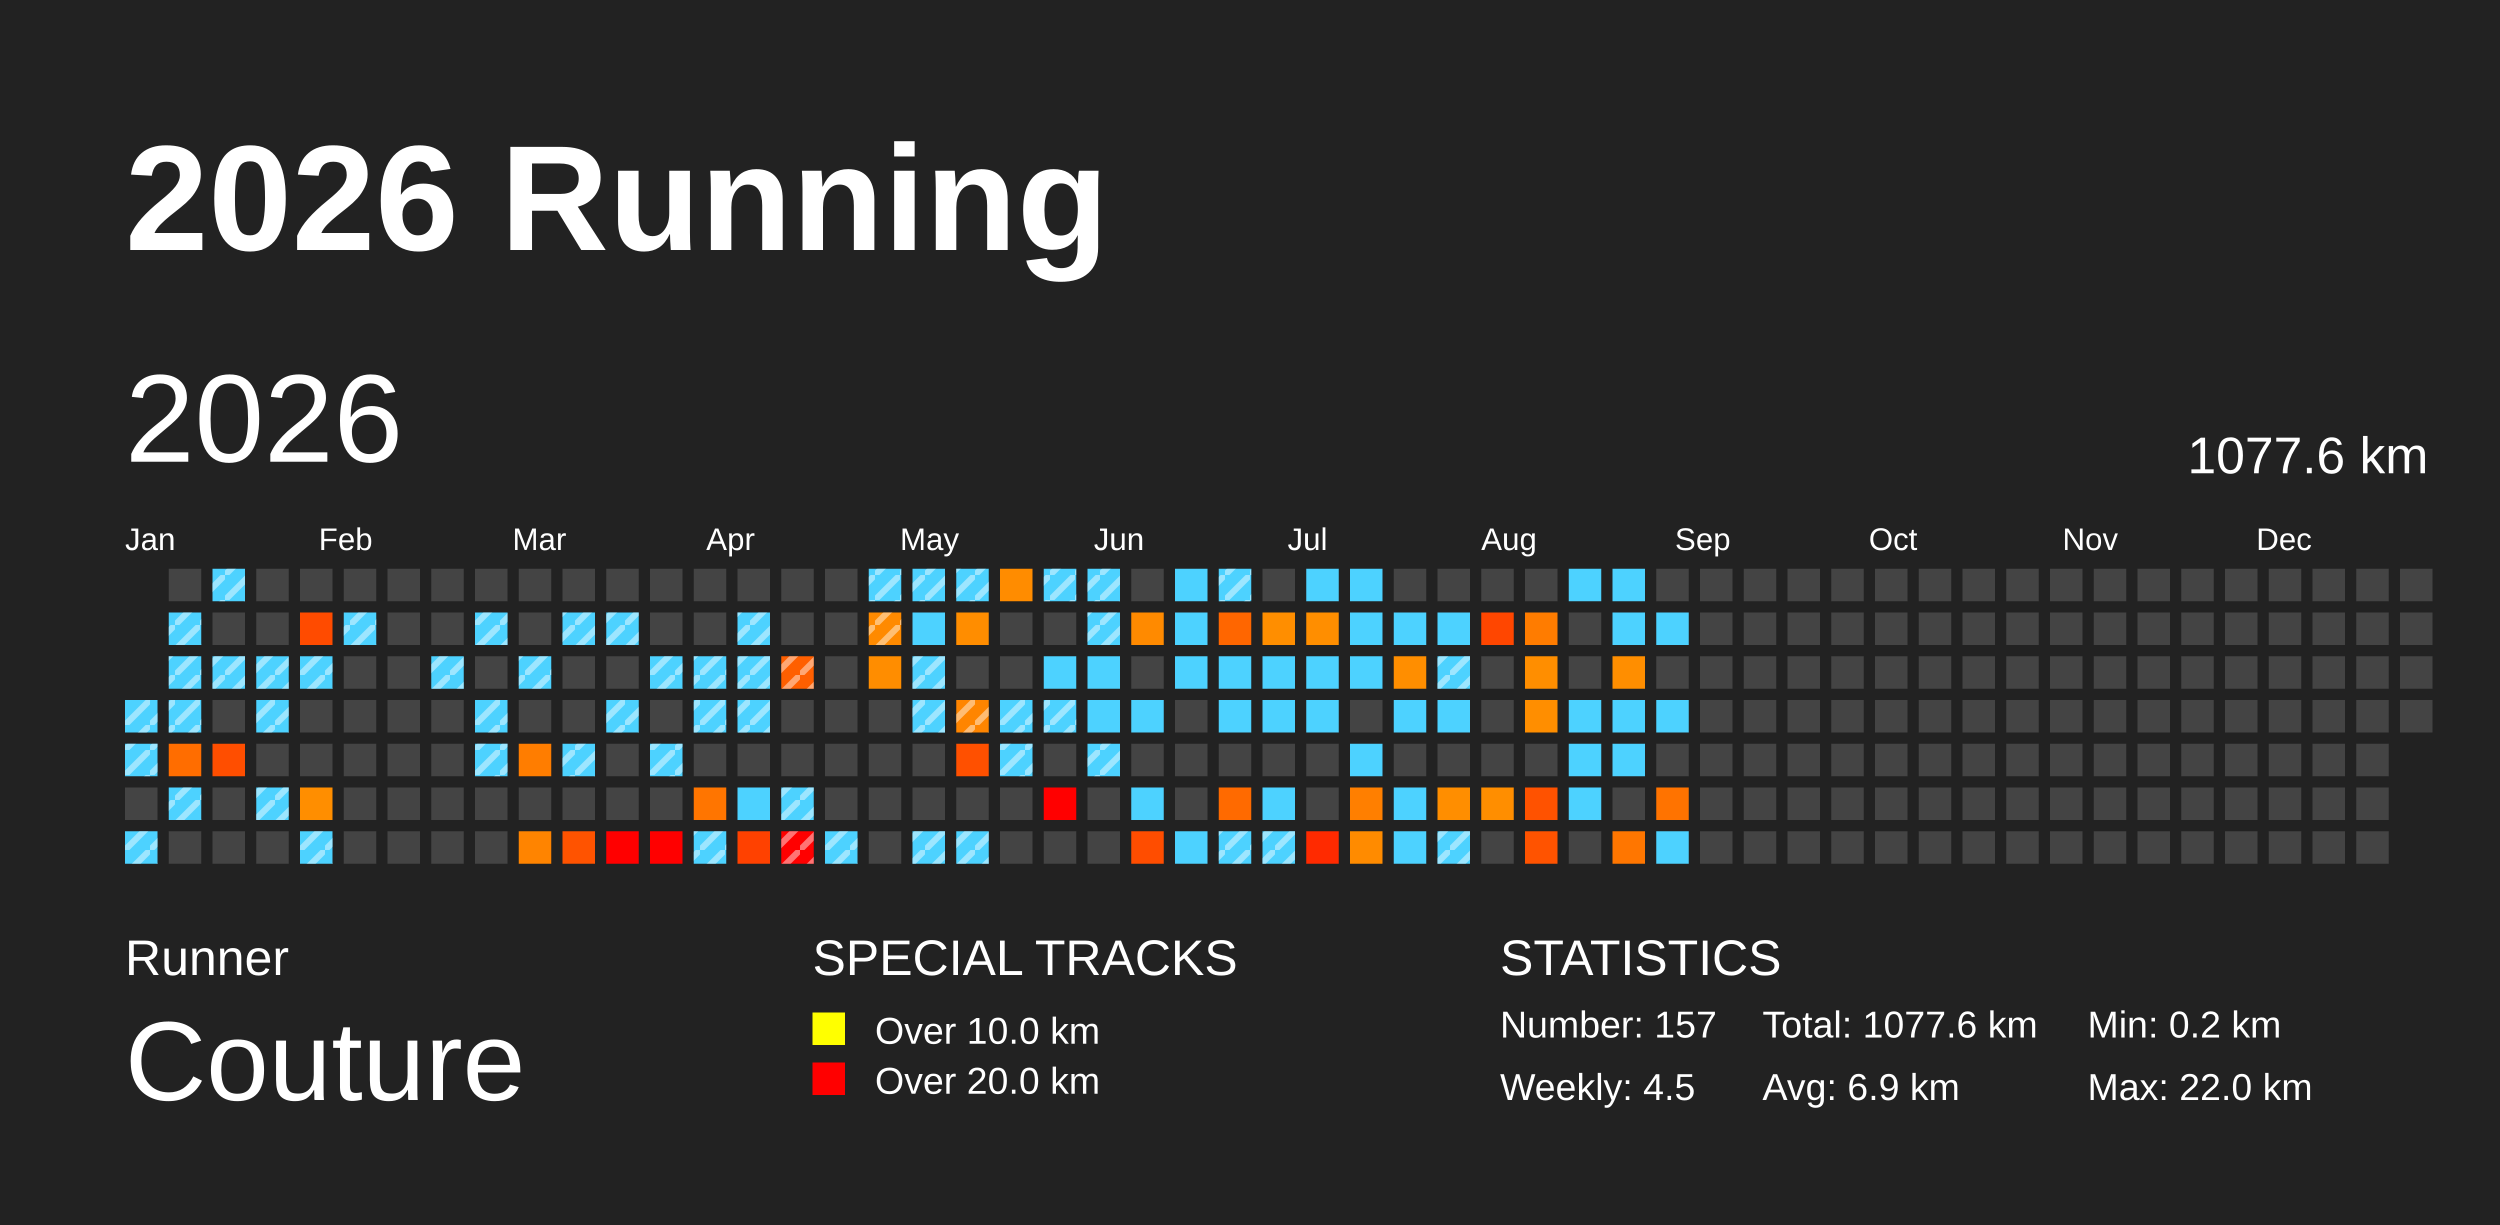
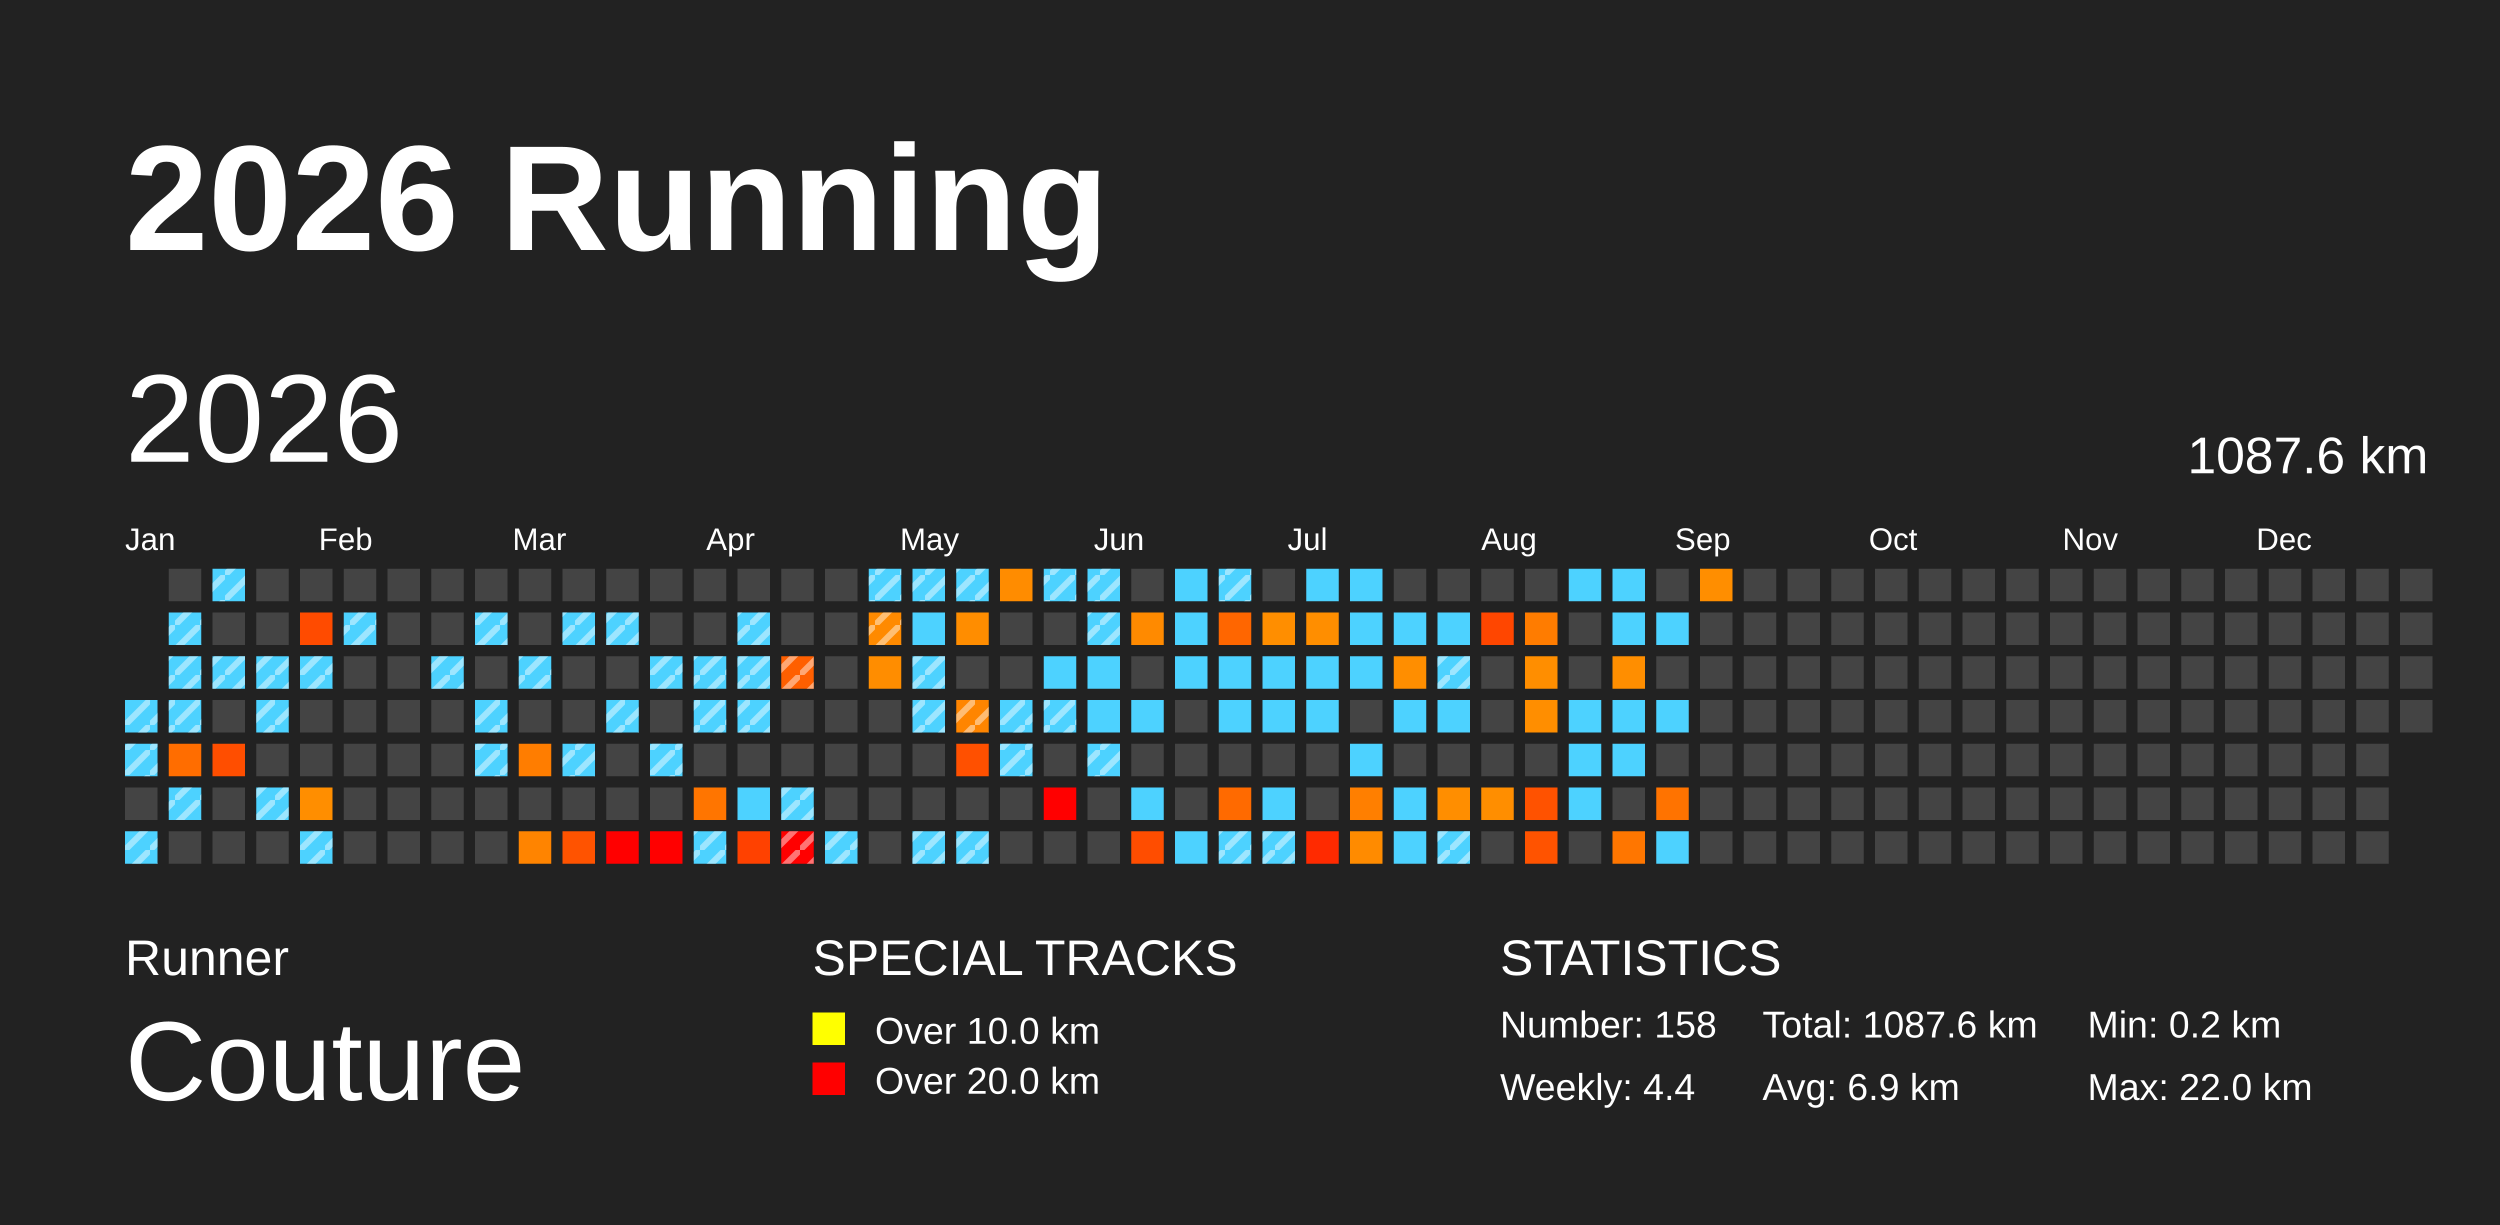
<svg xmlns="http://www.w3.org/2000/svg" baseProfile="full" height="98mm" version="1.1" viewBox="0,0,200,98" width="200mm">
  <defs>
    <pattern height="2" id="indoor-stripe" patternUnits="userSpaceOnUse" width="2">
      <line stroke="white" stroke-opacity="0.45" stroke-width="0.5" x1="0" x2="2" y1="2" y2="0" />
    </pattern>
  </defs>
  <rect fill="#222222" height="98" width="200" x="0" y="0" />
  <text fill="#FFFFFF" style="font-size:12px; font-family:Arial; font-weight:bold;" x="10" y="20">2026 Running</text>
  <text fill="#FFFFFF" style="font-size:4px; font-family:Arial" x="10" y="78">Runner</text>
  <text fill="#FFFFFF" style="font-size:9px; font-family:Arial" x="10" y="88">Couture</text>
  <text fill="#FFFFFF" style="font-size:4px; font-family:Arial" x="65" y="78">SPECIAL TRACKS</text>
  <rect fill="yellow" height="2.6" width="2.6" x="65" y="81" />
  <text fill="#FFFFFF" style="font-size:3px; font-family:Arial" x="70" y="83.5">Over 10.0 km</text>
  <rect fill="red" height="2.6" width="2.6" x="65" y="85" />
  <text fill="#FFFFFF" style="font-size:3px; font-family:Arial" x="70" y="87.5">Over 20.0 km</text>
  <text fill="#FFFFFF" style="font-size:4px; font-family:Arial" x="120" y="78">STATISTICS</text>
-   <text fill="#FFFFFF" style="font-size:3px; font-family:Arial" x="120" y="83">Number: 157</text>
-   <text fill="#FFFFFF" style="font-size:3px; font-family:Arial" x="120" y="88">Weekly: 4.5</text>
-   <text fill="#FFFFFF" style="font-size:3px; font-family:Arial" x="141" y="83">Total: 1077.6 km</text>
+   <text fill="#FFFFFF" style="font-size:3px; font-family:Arial" x="120" y="83">Number: 158</text>
+   <text fill="#FFFFFF" style="font-size:3px; font-family:Arial" x="120" y="88">Weekly: 4.4</text>
+   <text fill="#FFFFFF" style="font-size:3px; font-family:Arial" x="141" y="83">Total: 1087.6 km</text>
  <text fill="#FFFFFF" style="font-size:3px; font-family:Arial" x="141" y="88">Avg: 6.9 km</text>
  <text fill="#FFFFFF" style="font-size:3px; font-family:Arial" x="167" y="83">Min: 0.2 km</text>
  <text fill="#FFFFFF" style="font-size:3px; font-family:Arial" x="167" y="88">Max: 22.0 km</text>
  <text dominant-baseline="hanging" fill="#FFFFFF" style="font-size:10.0px; font-family:Arial;" x="10" y="30">2026</text>
-   <text dominant-baseline="hanging" fill="#FFFFFF" style="font-size:4.125px; font-family:Arial;" x="175" y="35">1077.6 km</text>
+   <text dominant-baseline="hanging" fill="#FFFFFF" style="font-size:4.125px; font-family:Arial;" x="175" y="35">1087.6 km</text>
  <text fill="#FFFFFF" style="font-size:2.5px; font-family:Arial" x="10.0" y="44">Jan</text>
  <text fill="#FFFFFF" style="font-size:2.5px; font-family:Arial" x="25.5" y="44">Feb</text>
  <text fill="#FFFFFF" style="font-size:2.5px; font-family:Arial" x="41.0" y="44">Mar</text>
  <text fill="#FFFFFF" style="font-size:2.5px; font-family:Arial" x="56.5" y="44">Apr</text>
  <text fill="#FFFFFF" style="font-size:2.5px; font-family:Arial" x="72.0" y="44">May</text>
  <text fill="#FFFFFF" style="font-size:2.5px; font-family:Arial" x="87.5" y="44">Jun</text>
  <text fill="#FFFFFF" style="font-size:2.5px; font-family:Arial" x="103.0" y="44">Jul</text>
  <text fill="#FFFFFF" style="font-size:2.5px; font-family:Arial" x="118.5" y="44">Aug</text>
  <text fill="#FFFFFF" style="font-size:2.5px; font-family:Arial" x="134.0" y="44">Sep</text>
  <text fill="#FFFFFF" style="font-size:2.5px; font-family:Arial" x="149.5" y="44">Oct</text>
  <text fill="#FFFFFF" style="font-size:2.5px; font-family:Arial" x="165.0" y="44">Nov</text>
  <text fill="#FFFFFF" style="font-size:2.5px; font-family:Arial" x="180.5" y="44">Dec</text>
  <rect fill="#4dd2ff" height="2.6" width="2.6" x="10.0" y="56.0" />
  <rect fill="url(#indoor-stripe)" height="2.6" style="pointer-events: none;" width="2.6" x="10.0" y="56.0" />
  <rect fill="#4dd2ff" height="2.6" width="2.6" x="10.0" y="59.5" />
  <rect fill="url(#indoor-stripe)" height="2.6" style="pointer-events: none;" width="2.6" x="10.0" y="59.5" />
  <rect fill="#444444" height="2.6" width="2.6" x="10.0" y="63.0" />
  <rect fill="#4dd2ff" height="2.6" width="2.6" x="10.0" y="66.5" />
  <rect fill="url(#indoor-stripe)" height="2.6" style="pointer-events: none;" width="2.6" x="10.0" y="66.5" />
  <rect fill="#444444" height="2.6" width="2.6" x="13.5" y="45.5" />
  <rect fill="#4dd2ff" height="2.6" width="2.6" x="13.5" y="49.0" />
  <rect fill="url(#indoor-stripe)" height="2.6" style="pointer-events: none;" width="2.6" x="13.5" y="49.0" />
  <rect fill="#4dd2ff" height="2.6" width="2.6" x="13.5" y="52.5" />
  <rect fill="url(#indoor-stripe)" height="2.6" style="pointer-events: none;" width="2.6" x="13.5" y="52.5" />
  <rect fill="#4dd2ff" height="2.6" width="2.6" x="13.5" y="56.0" />
  <rect fill="url(#indoor-stripe)" height="2.6" style="pointer-events: none;" width="2.6" x="13.5" y="56.0" />
  <rect fill="#ff6d00" height="2.6" width="2.6" x="13.5" y="59.5" />
  <rect fill="#4dd2ff" height="2.6" width="2.6" x="13.5" y="63.0" />
  <rect fill="url(#indoor-stripe)" height="2.6" style="pointer-events: none;" width="2.6" x="13.5" y="63.0" />
  <rect fill="#444444" height="2.6" width="2.6" x="13.5" y="66.5" />
  <rect fill="#4dd2ff" height="2.6" width="2.6" x="17.0" y="45.5" />
  <rect fill="url(#indoor-stripe)" height="2.6" style="pointer-events: none;" width="2.6" x="17.0" y="45.5" />
  <rect fill="#444444" height="2.6" width="2.6" x="17.0" y="49.0" />
  <rect fill="#4dd2ff" height="2.6" width="2.6" x="17.0" y="52.5" />
  <rect fill="url(#indoor-stripe)" height="2.6" style="pointer-events: none;" width="2.6" x="17.0" y="52.5" />
  <rect fill="#444444" height="2.6" width="2.6" x="17.0" y="56.0" />
  <rect fill="#ff4e00" height="2.6" width="2.6" x="17.0" y="59.5" />
  <rect fill="#444444" height="2.6" width="2.6" x="17.0" y="63.0" />
  <rect fill="#444444" height="2.6" width="2.6" x="17.0" y="66.5" />
  <rect fill="#444444" height="2.6" width="2.6" x="20.5" y="45.5" />
  <rect fill="#444444" height="2.6" width="2.6" x="20.5" y="49.0" />
  <rect fill="#4dd2ff" height="2.6" width="2.6" x="20.5" y="52.5" />
  <rect fill="url(#indoor-stripe)" height="2.6" style="pointer-events: none;" width="2.6" x="20.5" y="52.5" />
  <rect fill="#4dd2ff" height="2.6" width="2.6" x="20.5" y="56.0" />
  <rect fill="url(#indoor-stripe)" height="2.6" style="pointer-events: none;" width="2.6" x="20.5" y="56.0" />
  <rect fill="#444444" height="2.6" width="2.6" x="20.5" y="59.5" />
  <rect fill="#4dd2ff" height="2.6" width="2.6" x="20.5" y="63.0" />
  <rect fill="url(#indoor-stripe)" height="2.6" style="pointer-events: none;" width="2.6" x="20.5" y="63.0" />
  <rect fill="#444444" height="2.6" width="2.6" x="20.5" y="66.5" />
  <rect fill="#444444" height="2.6" width="2.6" x="24.0" y="45.5" />
  <rect fill="#ff4b00" height="2.6" width="2.6" x="24.0" y="49.0" />
  <rect fill="#4dd2ff" height="2.6" width="2.6" x="24.0" y="52.5" />
  <rect fill="url(#indoor-stripe)" height="2.6" style="pointer-events: none;" width="2.6" x="24.0" y="52.5" />
  <rect fill="#444444" height="2.6" width="2.6" x="24.0" y="56.0" />
  <rect fill="#444444" height="2.6" width="2.6" x="24.0" y="59.5" />
  <rect fill="#ff8e00" height="2.6" width="2.6" x="24.0" y="63.0" />
  <rect fill="#4dd2ff" height="2.6" width="2.6" x="24.0" y="66.5" />
  <rect fill="url(#indoor-stripe)" height="2.6" style="pointer-events: none;" width="2.6" x="24.0" y="66.5" />
  <rect fill="#444444" height="2.6" width="2.6" x="27.5" y="45.5" />
  <rect fill="#4dd2ff" height="2.6" width="2.6" x="27.5" y="49.0" />
  <rect fill="url(#indoor-stripe)" height="2.6" style="pointer-events: none;" width="2.6" x="27.5" y="49.0" />
  <rect fill="#444444" height="2.6" width="2.6" x="27.5" y="52.5" />
  <rect fill="#444444" height="2.6" width="2.6" x="27.5" y="56.0" />
  <rect fill="#444444" height="2.6" width="2.6" x="27.5" y="59.5" />
  <rect fill="#444444" height="2.6" width="2.6" x="27.5" y="63.0" />
  <rect fill="#444444" height="2.6" width="2.6" x="27.5" y="66.5" />
  <rect fill="#444444" height="2.6" width="2.6" x="31.0" y="45.5" />
  <rect fill="#444444" height="2.6" width="2.6" x="31.0" y="49.0" />
  <rect fill="#444444" height="2.6" width="2.6" x="31.0" y="52.5" />
  <rect fill="#444444" height="2.6" width="2.6" x="31.0" y="56.0" />
  <rect fill="#444444" height="2.6" width="2.6" x="31.0" y="59.5" />
  <rect fill="#444444" height="2.6" width="2.6" x="31.0" y="63.0" />
  <rect fill="#444444" height="2.6" width="2.6" x="31.0" y="66.5" />
  <rect fill="#444444" height="2.6" width="2.6" x="34.5" y="45.5" />
  <rect fill="#444444" height="2.6" width="2.6" x="34.5" y="49.0" />
  <rect fill="#4dd2ff" height="2.6" width="2.6" x="34.5" y="52.5" />
  <rect fill="url(#indoor-stripe)" height="2.6" style="pointer-events: none;" width="2.6" x="34.5" y="52.5" />
  <rect fill="#444444" height="2.6" width="2.6" x="34.5" y="56.0" />
  <rect fill="#444444" height="2.6" width="2.6" x="34.5" y="59.5" />
  <rect fill="#444444" height="2.6" width="2.6" x="34.5" y="63.0" />
  <rect fill="#444444" height="2.6" width="2.6" x="34.5" y="66.5" />
  <rect fill="#444444" height="2.6" width="2.6" x="38.0" y="45.5" />
  <rect fill="#4dd2ff" height="2.6" width="2.6" x="38.0" y="49.0" />
  <rect fill="url(#indoor-stripe)" height="2.6" style="pointer-events: none;" width="2.6" x="38.0" y="49.0" />
  <rect fill="#444444" height="2.6" width="2.6" x="38.0" y="52.5" />
  <rect fill="#4dd2ff" height="2.6" width="2.6" x="38.0" y="56.0" />
  <rect fill="url(#indoor-stripe)" height="2.6" style="pointer-events: none;" width="2.6" x="38.0" y="56.0" />
  <rect fill="#4dd2ff" height="2.6" width="2.6" x="38.0" y="59.5" />
  <rect fill="url(#indoor-stripe)" height="2.6" style="pointer-events: none;" width="2.6" x="38.0" y="59.5" />
  <rect fill="#444444" height="2.6" width="2.6" x="38.0" y="63.0" />
  <rect fill="#444444" height="2.6" width="2.6" x="38.0" y="66.5" />
  <rect fill="#444444" height="2.6" width="2.6" x="41.5" y="45.5" />
  <rect fill="#444444" height="2.6" width="2.6" x="41.5" y="49.0" />
  <rect fill="#4dd2ff" height="2.6" width="2.6" x="41.5" y="52.5" />
  <rect fill="url(#indoor-stripe)" height="2.6" style="pointer-events: none;" width="2.6" x="41.5" y="52.5" />
  <rect fill="#444444" height="2.6" width="2.6" x="41.5" y="56.0" />
  <rect fill="#ff7d00" height="2.6" width="2.6" x="41.5" y="59.5" />
  <rect fill="#444444" height="2.6" width="2.6" x="41.5" y="63.0" />
  <rect fill="#ff8400" height="2.6" width="2.6" x="41.5" y="66.5" />
  <rect fill="#444444" height="2.6" width="2.6" x="45.0" y="45.5" />
  <rect fill="#4dd2ff" height="2.6" width="2.6" x="45.0" y="49.0" />
  <rect fill="url(#indoor-stripe)" height="2.6" style="pointer-events: none;" width="2.6" x="45.0" y="49.0" />
  <rect fill="#444444" height="2.6" width="2.6" x="45.0" y="52.5" />
  <rect fill="#444444" height="2.6" width="2.6" x="45.0" y="56.0" />
  <rect fill="#4dd2ff" height="2.6" width="2.6" x="45.0" y="59.5" />
  <rect fill="url(#indoor-stripe)" height="2.6" style="pointer-events: none;" width="2.6" x="45.0" y="59.5" />
  <rect fill="#444444" height="2.6" width="2.6" x="45.0" y="63.0" />
  <rect fill="#ff5300" height="2.6" width="2.6" x="45.0" y="66.5" />
  <rect fill="#444444" height="2.6" width="2.6" x="48.5" y="45.5" />
  <rect fill="#4dd2ff" height="2.6" width="2.6" x="48.5" y="49.0" />
  <rect fill="url(#indoor-stripe)" height="2.6" style="pointer-events: none;" width="2.6" x="48.5" y="49.0" />
  <rect fill="#444444" height="2.6" width="2.6" x="48.5" y="52.5" />
  <rect fill="#4dd2ff" height="2.6" width="2.6" x="48.5" y="56.0" />
  <rect fill="url(#indoor-stripe)" height="2.6" style="pointer-events: none;" width="2.6" x="48.5" y="56.0" />
  <rect fill="#444444" height="2.6" width="2.6" x="48.5" y="59.5" />
  <rect fill="#444444" height="2.6" width="2.6" x="48.5" y="63.0" />
  <rect fill="red" height="2.6" width="2.6" x="48.5" y="66.5" />
  <rect fill="#444444" height="2.6" width="2.6" x="52.0" y="45.5" />
  <rect fill="#444444" height="2.6" width="2.6" x="52.0" y="49.0" />
  <rect fill="#4dd2ff" height="2.6" width="2.6" x="52.0" y="52.5" />
  <rect fill="url(#indoor-stripe)" height="2.6" style="pointer-events: none;" width="2.6" x="52.0" y="52.5" />
  <rect fill="#444444" height="2.6" width="2.6" x="52.0" y="56.0" />
  <rect fill="#4dd2ff" height="2.6" width="2.6" x="52.0" y="59.5" />
  <rect fill="url(#indoor-stripe)" height="2.6" style="pointer-events: none;" width="2.6" x="52.0" y="59.5" />
  <rect fill="#444444" height="2.6" width="2.6" x="52.0" y="63.0" />
  <rect fill="red" height="2.6" width="2.6" x="52.0" y="66.5" />
  <rect fill="#444444" height="2.6" width="2.6" x="55.5" y="45.5" />
  <rect fill="#444444" height="2.6" width="2.6" x="55.5" y="49.0" />
  <rect fill="#4dd2ff" height="2.6" width="2.6" x="55.5" y="52.5" />
  <rect fill="url(#indoor-stripe)" height="2.6" style="pointer-events: none;" width="2.6" x="55.5" y="52.5" />
  <rect fill="#4dd2ff" height="2.6" width="2.6" x="55.5" y="56.0" />
  <rect fill="url(#indoor-stripe)" height="2.6" style="pointer-events: none;" width="2.6" x="55.5" y="56.0" />
  <rect fill="#444444" height="2.6" width="2.6" x="55.5" y="59.5" />
  <rect fill="#ff7500" height="2.6" width="2.6" x="55.5" y="63.0" />
  <rect fill="#4dd2ff" height="2.6" width="2.6" x="55.5" y="66.5" />
  <rect fill="url(#indoor-stripe)" height="2.6" style="pointer-events: none;" width="2.6" x="55.5" y="66.5" />
  <rect fill="#444444" height="2.6" width="2.6" x="59.0" y="45.5" />
  <rect fill="#4dd2ff" height="2.6" width="2.6" x="59.0" y="49.0" />
  <rect fill="url(#indoor-stripe)" height="2.6" style="pointer-events: none;" width="2.6" x="59.0" y="49.0" />
  <rect fill="#4dd2ff" height="2.6" width="2.6" x="59.0" y="52.5" />
  <rect fill="url(#indoor-stripe)" height="2.6" style="pointer-events: none;" width="2.6" x="59.0" y="52.5" />
  <rect fill="#4dd2ff" height="2.6" width="2.6" x="59.0" y="56.0" />
  <rect fill="url(#indoor-stripe)" height="2.6" style="pointer-events: none;" width="2.6" x="59.0" y="56.0" />
  <rect fill="#444444" height="2.6" width="2.6" x="59.0" y="59.5" />
  <rect fill="#4dd2ff" height="2.6" width="2.6" x="59.0" y="63.0" />
  <rect fill="#ff4100" height="2.6" width="2.6" x="59.0" y="66.5" />
  <rect fill="#444444" height="2.6" width="2.6" x="62.5" y="45.5" />
  <rect fill="#444444" height="2.6" width="2.6" x="62.5" y="49.0" />
  <rect fill="#ff5f00" height="2.6" width="2.6" x="62.5" y="52.5" />
  <rect fill="url(#indoor-stripe)" height="2.6" style="pointer-events: none;" width="2.6" x="62.5" y="52.5" />
  <rect fill="#444444" height="2.6" width="2.6" x="62.5" y="56.0" />
  <rect fill="#444444" height="2.6" width="2.6" x="62.5" y="59.5" />
  <rect fill="#4dd2ff" height="2.6" width="2.6" x="62.5" y="63.0" />
  <rect fill="url(#indoor-stripe)" height="2.6" style="pointer-events: none;" width="2.6" x="62.5" y="63.0" />
  <rect fill="red" height="2.6" width="2.6" x="62.5" y="66.5" />
  <rect fill="url(#indoor-stripe)" height="2.6" style="pointer-events: none;" width="2.6" x="62.5" y="66.5" />
  <rect fill="#444444" height="2.6" width="2.6" x="66.0" y="45.5" />
  <rect fill="#444444" height="2.6" width="2.6" x="66.0" y="49.0" />
  <rect fill="#444444" height="2.6" width="2.6" x="66.0" y="52.5" />
  <rect fill="#444444" height="2.6" width="2.6" x="66.0" y="56.0" />
  <rect fill="#444444" height="2.6" width="2.6" x="66.0" y="59.5" />
  <rect fill="#444444" height="2.6" width="2.6" x="66.0" y="63.0" />
  <rect fill="#4dd2ff" height="2.6" width="2.6" x="66.0" y="66.5" />
  <rect fill="url(#indoor-stripe)" height="2.6" style="pointer-events: none;" width="2.6" x="66.0" y="66.5" />
  <rect fill="#4dd2ff" height="2.6" width="2.6" x="69.5" y="45.5" />
  <rect fill="url(#indoor-stripe)" height="2.6" style="pointer-events: none;" width="2.6" x="69.5" y="45.5" />
  <rect fill="#ff8a00" height="2.6" width="2.6" x="69.5" y="49.0" />
  <rect fill="url(#indoor-stripe)" height="2.6" style="pointer-events: none;" width="2.6" x="69.5" y="49.0" />
  <rect fill="#ff8d00" height="2.6" width="2.6" x="69.5" y="52.5" />
  <rect fill="#444444" height="2.6" width="2.6" x="69.5" y="56.0" />
  <rect fill="#444444" height="2.6" width="2.6" x="69.5" y="59.5" />
  <rect fill="#444444" height="2.6" width="2.6" x="69.5" y="63.0" />
  <rect fill="#444444" height="2.6" width="2.6" x="69.5" y="66.5" />
  <rect fill="#4dd2ff" height="2.6" width="2.6" x="73.0" y="45.5" />
  <rect fill="url(#indoor-stripe)" height="2.6" style="pointer-events: none;" width="2.6" x="73.0" y="45.5" />
  <rect fill="#4dd2ff" height="2.6" width="2.6" x="73.0" y="49.0" />
  <rect fill="#4dd2ff" height="2.6" width="2.6" x="73.0" y="52.5" />
  <rect fill="url(#indoor-stripe)" height="2.6" style="pointer-events: none;" width="2.6" x="73.0" y="52.5" />
  <rect fill="#4dd2ff" height="2.6" width="2.6" x="73.0" y="56.0" />
  <rect fill="url(#indoor-stripe)" height="2.6" style="pointer-events: none;" width="2.6" x="73.0" y="56.0" />
  <rect fill="#444444" height="2.6" width="2.6" x="73.0" y="59.5" />
  <rect fill="#444444" height="2.6" width="2.6" x="73.0" y="63.0" />
  <rect fill="#4dd2ff" height="2.6" width="2.6" x="73.0" y="66.5" />
  <rect fill="url(#indoor-stripe)" height="2.6" style="pointer-events: none;" width="2.6" x="73.0" y="66.5" />
  <rect fill="#4dd2ff" height="2.6" width="2.6" x="76.5" y="45.5" />
  <rect fill="url(#indoor-stripe)" height="2.6" style="pointer-events: none;" width="2.6" x="76.5" y="45.5" />
  <rect fill="#ff8d00" height="2.6" width="2.6" x="76.5" y="49.0" />
  <rect fill="#444444" height="2.6" width="2.6" x="76.5" y="52.5" />
  <rect fill="#ff8500" height="2.6" width="2.6" x="76.5" y="56.0" />
  <rect fill="url(#indoor-stripe)" height="2.6" style="pointer-events: none;" width="2.6" x="76.5" y="56.0" />
  <rect fill="#ff5000" height="2.6" width="2.6" x="76.5" y="59.5" />
  <rect fill="#444444" height="2.6" width="2.6" x="76.5" y="63.0" />
  <rect fill="#4dd2ff" height="2.6" width="2.6" x="76.5" y="66.5" />
  <rect fill="url(#indoor-stripe)" height="2.6" style="pointer-events: none;" width="2.6" x="76.5" y="66.5" />
  <rect fill="#ff8c00" height="2.6" width="2.6" x="80.0" y="45.5" />
  <rect fill="#444444" height="2.6" width="2.6" x="80.0" y="49.0" />
  <rect fill="#444444" height="2.6" width="2.6" x="80.0" y="52.5" />
  <rect fill="#4dd2ff" height="2.6" width="2.6" x="80.0" y="56.0" />
  <rect fill="url(#indoor-stripe)" height="2.6" style="pointer-events: none;" width="2.6" x="80.0" y="56.0" />
  <rect fill="#4dd2ff" height="2.6" width="2.6" x="80.0" y="59.5" />
  <rect fill="url(#indoor-stripe)" height="2.6" style="pointer-events: none;" width="2.6" x="80.0" y="59.5" />
  <rect fill="#444444" height="2.6" width="2.6" x="80.0" y="63.0" />
  <rect fill="#444444" height="2.6" width="2.6" x="80.0" y="66.5" />
  <rect fill="#4dd2ff" height="2.6" width="2.6" x="83.5" y="45.5" />
  <rect fill="url(#indoor-stripe)" height="2.6" style="pointer-events: none;" width="2.6" x="83.5" y="45.5" />
  <rect fill="#444444" height="2.6" width="2.6" x="83.5" y="49.0" />
  <rect fill="#4dd2ff" height="2.6" width="2.6" x="83.5" y="52.5" />
  <rect fill="#4dd2ff" height="2.6" width="2.6" x="83.5" y="56.0" />
  <rect fill="url(#indoor-stripe)" height="2.6" style="pointer-events: none;" width="2.6" x="83.5" y="56.0" />
  <rect fill="#444444" height="2.6" width="2.6" x="83.5" y="59.5" />
  <rect fill="red" height="2.6" width="2.6" x="83.5" y="63.0" />
  <rect fill="#444444" height="2.6" width="2.6" x="83.5" y="66.5" />
  <rect fill="#4dd2ff" height="2.6" width="2.6" x="87.0" y="45.5" />
  <rect fill="url(#indoor-stripe)" height="2.6" style="pointer-events: none;" width="2.6" x="87.0" y="45.5" />
  <rect fill="#4dd2ff" height="2.6" width="2.6" x="87.0" y="49.0" />
  <rect fill="url(#indoor-stripe)" height="2.6" style="pointer-events: none;" width="2.6" x="87.0" y="49.0" />
  <rect fill="#4dd2ff" height="2.6" width="2.6" x="87.0" y="52.5" />
  <rect fill="#4dd2ff" height="2.6" width="2.6" x="87.0" y="56.0" />
  <rect fill="#4dd2ff" height="2.6" width="2.6" x="87.0" y="59.5" />
  <rect fill="url(#indoor-stripe)" height="2.6" style="pointer-events: none;" width="2.6" x="87.0" y="59.5" />
  <rect fill="#444444" height="2.6" width="2.6" x="87.0" y="63.0" />
  <rect fill="#444444" height="2.6" width="2.6" x="87.0" y="66.5" />
  <rect fill="#444444" height="2.6" width="2.6" x="90.5" y="45.5" />
  <rect fill="#ff8a00" height="2.6" width="2.6" x="90.5" y="49.0" />
  <rect fill="#444444" height="2.6" width="2.6" x="90.5" y="52.5" />
  <rect fill="#4dd2ff" height="2.6" width="2.6" x="90.5" y="56.0" />
  <rect fill="#444444" height="2.6" width="2.6" x="90.5" y="59.5" />
  <rect fill="#4dd2ff" height="2.6" width="2.6" x="90.5" y="63.0" />
  <rect fill="#ff4d00" height="2.6" width="2.6" x="90.5" y="66.5" />
  <rect fill="#4dd2ff" height="2.6" width="2.6" x="94.0" y="45.5" />
  <rect fill="#4dd2ff" height="2.6" width="2.6" x="94.0" y="49.0" />
  <rect fill="#4dd2ff" height="2.6" width="2.6" x="94.0" y="52.5" />
  <rect fill="#444444" height="2.6" width="2.6" x="94.0" y="56.0" />
  <rect fill="#444444" height="2.6" width="2.6" x="94.0" y="59.5" />
  <rect fill="#444444" height="2.6" width="2.6" x="94.0" y="63.0" />
  <rect fill="#4dd2ff" height="2.6" width="2.6" x="94.0" y="66.5" />
  <rect fill="#4dd2ff" height="2.6" width="2.6" x="97.5" y="45.5" />
  <rect fill="url(#indoor-stripe)" height="2.6" style="pointer-events: none;" width="2.6" x="97.5" y="45.5" />
  <rect fill="#ff6600" height="2.6" width="2.6" x="97.5" y="49.0" />
  <rect fill="#4dd2ff" height="2.6" width="2.6" x="97.5" y="52.5" />
  <rect fill="#4dd2ff" height="2.6" width="2.6" x="97.5" y="56.0" />
  <rect fill="#444444" height="2.6" width="2.6" x="97.5" y="59.5" />
  <rect fill="#ff6a00" height="2.6" width="2.6" x="97.5" y="63.0" />
  <rect fill="#4dd2ff" height="2.6" width="2.6" x="97.5" y="66.5" />
  <rect fill="url(#indoor-stripe)" height="2.6" style="pointer-events: none;" width="2.6" x="97.5" y="66.5" />
  <rect fill="#444444" height="2.6" width="2.6" x="101.0" y="45.5" />
  <rect fill="#ff8e00" height="2.6" width="2.6" x="101.0" y="49.0" />
  <rect fill="#4dd2ff" height="2.6" width="2.6" x="101.0" y="52.5" />
  <rect fill="#4dd2ff" height="2.6" width="2.6" x="101.0" y="56.0" />
  <rect fill="#444444" height="2.6" width="2.6" x="101.0" y="59.5" />
  <rect fill="#4dd2ff" height="2.6" width="2.6" x="101.0" y="63.0" />
  <rect fill="#4dd2ff" height="2.6" width="2.6" x="101.0" y="66.5" />
  <rect fill="url(#indoor-stripe)" height="2.6" style="pointer-events: none;" width="2.6" x="101.0" y="66.5" />
  <rect fill="#4dd2ff" height="2.6" width="2.6" x="104.5" y="45.5" />
  <rect fill="#ff8e00" height="2.6" width="2.6" x="104.5" y="49.0" />
  <rect fill="#4dd2ff" height="2.6" width="2.6" x="104.5" y="52.5" />
  <rect fill="#4dd2ff" height="2.6" width="2.6" x="104.5" y="56.0" />
  <rect fill="#444444" height="2.6" width="2.6" x="104.5" y="59.5" />
  <rect fill="#444444" height="2.6" width="2.6" x="104.5" y="63.0" />
  <rect fill="#ff2a00" height="2.6" width="2.6" x="104.5" y="66.5" />
  <rect fill="#4dd2ff" height="2.6" width="2.6" x="108.0" y="45.5" />
  <rect fill="#4dd2ff" height="2.6" width="2.6" x="108.0" y="49.0" />
  <rect fill="#4dd2ff" height="2.6" width="2.6" x="108.0" y="52.5" />
  <rect fill="#444444" height="2.6" width="2.6" x="108.0" y="56.0" />
  <rect fill="#4dd2ff" height="2.6" width="2.6" x="108.0" y="59.5" />
  <rect fill="#ff7f00" height="2.6" width="2.6" x="108.0" y="63.0" />
  <rect fill="#ff8b00" height="2.6" width="2.6" x="108.0" y="66.5" />
  <rect fill="#444444" height="2.6" width="2.6" x="111.5" y="45.5" />
  <rect fill="#4dd2ff" height="2.6" width="2.6" x="111.5" y="49.0" />
  <rect fill="#ff8e00" height="2.6" width="2.6" x="111.5" y="52.5" />
  <rect fill="#4dd2ff" height="2.6" width="2.6" x="111.5" y="56.0" />
  <rect fill="#444444" height="2.6" width="2.6" x="111.5" y="59.5" />
  <rect fill="#4dd2ff" height="2.6" width="2.6" x="111.5" y="63.0" />
  <rect fill="#4dd2ff" height="2.6" width="2.6" x="111.5" y="66.5" />
  <rect fill="#444444" height="2.6" width="2.6" x="115.0" y="45.5" />
  <rect fill="#4dd2ff" height="2.6" width="2.6" x="115.0" y="49.0" />
  <rect fill="#4dd2ff" height="2.6" width="2.6" x="115.0" y="52.5" />
  <rect fill="url(#indoor-stripe)" height="2.6" style="pointer-events: none;" width="2.6" x="115.0" y="52.5" />
  <rect fill="#4dd2ff" height="2.6" width="2.6" x="115.0" y="56.0" />
  <rect fill="#444444" height="2.6" width="2.6" x="115.0" y="59.5" />
  <rect fill="#ff8e00" height="2.6" width="2.6" x="115.0" y="63.0" />
  <rect fill="#4dd2ff" height="2.6" width="2.6" x="115.0" y="66.5" />
  <rect fill="url(#indoor-stripe)" height="2.6" style="pointer-events: none;" width="2.6" x="115.0" y="66.5" />
  <rect fill="#444444" height="2.6" width="2.6" x="118.5" y="45.5" />
  <rect fill="#ff4600" height="2.6" width="2.6" x="118.5" y="49.0" />
  <rect fill="#444444" height="2.6" width="2.6" x="118.5" y="52.5" />
  <rect fill="#444444" height="2.6" width="2.6" x="118.5" y="56.0" />
  <rect fill="#444444" height="2.6" width="2.6" x="118.5" y="59.5" />
  <rect fill="#ff8e00" height="2.6" width="2.6" x="118.5" y="63.0" />
  <rect fill="#444444" height="2.6" width="2.6" x="118.5" y="66.5" />
  <rect fill="#444444" height="2.6" width="2.6" x="122.0" y="45.5" />
  <rect fill="#ff7c00" height="2.6" width="2.6" x="122.0" y="49.0" />
  <rect fill="#ff8e00" height="2.6" width="2.6" x="122.0" y="52.5" />
  <rect fill="#ff8e00" height="2.6" width="2.6" x="122.0" y="56.0" />
  <rect fill="#444444" height="2.6" width="2.6" x="122.0" y="59.5" />
  <rect fill="#ff5200" height="2.6" width="2.6" x="122.0" y="63.0" />
  <rect fill="#ff5300" height="2.6" width="2.6" x="122.0" y="66.5" />
  <rect fill="#4dd2ff" height="2.6" width="2.6" x="125.5" y="45.5" />
  <rect fill="#444444" height="2.6" width="2.6" x="125.5" y="49.0" />
  <rect fill="#444444" height="2.6" width="2.6" x="125.5" y="52.5" />
  <rect fill="#4dd2ff" height="2.6" width="2.6" x="125.5" y="56.0" />
  <rect fill="#4dd2ff" height="2.6" width="2.6" x="125.5" y="59.5" />
  <rect fill="#4dd2ff" height="2.6" width="2.6" x="125.5" y="63.0" />
  <rect fill="#444444" height="2.6" width="2.6" x="125.5" y="66.5" />
  <rect fill="#4dd2ff" height="2.6" width="2.6" x="129.0" y="45.5" />
  <rect fill="#4dd2ff" height="2.6" width="2.6" x="129.0" y="49.0" />
  <rect fill="#ff8e00" height="2.6" width="2.6" x="129.0" y="52.5" />
  <rect fill="#4dd2ff" height="2.6" width="2.6" x="129.0" y="56.0" />
  <rect fill="#4dd2ff" height="2.6" width="2.6" x="129.0" y="59.5" />
  <rect fill="#444444" height="2.6" width="2.6" x="129.0" y="63.0" />
  <rect fill="#ff7600" height="2.6" width="2.6" x="129.0" y="66.5" />
  <rect fill="#444444" height="2.6" width="2.6" x="132.5" y="45.5" />
  <rect fill="#4dd2ff" height="2.6" width="2.6" x="132.5" y="49.0" />
  <rect fill="#444444" height="2.6" width="2.6" x="132.5" y="52.5" />
  <rect fill="#4dd2ff" height="2.6" width="2.6" x="132.5" y="56.0" />
  <rect fill="#444444" height="2.6" width="2.6" x="132.5" y="59.5" />
  <rect fill="#ff7300" height="2.6" width="2.6" x="132.5" y="63.0" />
  <rect fill="#4dd2ff" height="2.6" width="2.6" x="132.5" y="66.5" />
-   <rect fill="#444444" height="2.6" width="2.6" x="136.0" y="45.5" />
+   <rect fill="#ff8e00" height="2.6" width="2.6" x="136.0" y="45.5" />
  <rect fill="#444444" height="2.6" width="2.6" x="136.0" y="49.0" />
  <rect fill="#444444" height="2.6" width="2.6" x="136.0" y="52.5" />
  <rect fill="#444444" height="2.6" width="2.6" x="136.0" y="56.0" />
  <rect fill="#444444" height="2.6" width="2.6" x="136.0" y="59.5" />
  <rect fill="#444444" height="2.6" width="2.6" x="136.0" y="63.0" />
  <rect fill="#444444" height="2.6" width="2.6" x="136.0" y="66.5" />
  <rect fill="#444444" height="2.6" width="2.6" x="139.5" y="45.5" />
  <rect fill="#444444" height="2.6" width="2.6" x="139.5" y="49.0" />
  <rect fill="#444444" height="2.6" width="2.6" x="139.5" y="52.5" />
  <rect fill="#444444" height="2.6" width="2.6" x="139.5" y="56.0" />
  <rect fill="#444444" height="2.6" width="2.6" x="139.5" y="59.5" />
  <rect fill="#444444" height="2.6" width="2.6" x="139.5" y="63.0" />
  <rect fill="#444444" height="2.6" width="2.6" x="139.5" y="66.5" />
  <rect fill="#444444" height="2.6" width="2.6" x="143.0" y="45.5" />
  <rect fill="#444444" height="2.6" width="2.6" x="143.0" y="49.0" />
  <rect fill="#444444" height="2.6" width="2.6" x="143.0" y="52.5" />
  <rect fill="#444444" height="2.6" width="2.6" x="143.0" y="56.0" />
  <rect fill="#444444" height="2.6" width="2.6" x="143.0" y="59.5" />
  <rect fill="#444444" height="2.6" width="2.6" x="143.0" y="63.0" />
  <rect fill="#444444" height="2.6" width="2.6" x="143.0" y="66.5" />
  <rect fill="#444444" height="2.6" width="2.6" x="146.5" y="45.5" />
  <rect fill="#444444" height="2.6" width="2.6" x="146.5" y="49.0" />
  <rect fill="#444444" height="2.6" width="2.6" x="146.5" y="52.5" />
  <rect fill="#444444" height="2.6" width="2.6" x="146.5" y="56.0" />
  <rect fill="#444444" height="2.6" width="2.6" x="146.5" y="59.5" />
  <rect fill="#444444" height="2.6" width="2.6" x="146.5" y="63.0" />
  <rect fill="#444444" height="2.6" width="2.6" x="146.5" y="66.5" />
  <rect fill="#444444" height="2.6" width="2.6" x="150.0" y="45.5" />
  <rect fill="#444444" height="2.6" width="2.6" x="150.0" y="49.0" />
  <rect fill="#444444" height="2.6" width="2.6" x="150.0" y="52.5" />
  <rect fill="#444444" height="2.6" width="2.6" x="150.0" y="56.0" />
  <rect fill="#444444" height="2.6" width="2.6" x="150.0" y="59.5" />
  <rect fill="#444444" height="2.6" width="2.6" x="150.0" y="63.0" />
  <rect fill="#444444" height="2.6" width="2.6" x="150.0" y="66.5" />
  <rect fill="#444444" height="2.6" width="2.6" x="153.5" y="45.5" />
  <rect fill="#444444" height="2.6" width="2.6" x="153.5" y="49.0" />
  <rect fill="#444444" height="2.6" width="2.6" x="153.5" y="52.5" />
  <rect fill="#444444" height="2.6" width="2.6" x="153.5" y="56.0" />
  <rect fill="#444444" height="2.6" width="2.6" x="153.5" y="59.5" />
  <rect fill="#444444" height="2.6" width="2.6" x="153.5" y="63.0" />
  <rect fill="#444444" height="2.6" width="2.6" x="153.5" y="66.5" />
  <rect fill="#444444" height="2.6" width="2.6" x="157.0" y="45.5" />
  <rect fill="#444444" height="2.6" width="2.6" x="157.0" y="49.0" />
  <rect fill="#444444" height="2.6" width="2.6" x="157.0" y="52.5" />
  <rect fill="#444444" height="2.6" width="2.6" x="157.0" y="56.0" />
  <rect fill="#444444" height="2.6" width="2.6" x="157.0" y="59.5" />
  <rect fill="#444444" height="2.6" width="2.6" x="157.0" y="63.0" />
  <rect fill="#444444" height="2.6" width="2.6" x="157.0" y="66.5" />
  <rect fill="#444444" height="2.6" width="2.6" x="160.5" y="45.5" />
  <rect fill="#444444" height="2.6" width="2.6" x="160.5" y="49.0" />
  <rect fill="#444444" height="2.6" width="2.6" x="160.5" y="52.5" />
  <rect fill="#444444" height="2.6" width="2.6" x="160.5" y="56.0" />
  <rect fill="#444444" height="2.6" width="2.6" x="160.5" y="59.5" />
  <rect fill="#444444" height="2.6" width="2.6" x="160.5" y="63.0" />
  <rect fill="#444444" height="2.6" width="2.6" x="160.5" y="66.5" />
  <rect fill="#444444" height="2.6" width="2.6" x="164.0" y="45.5" />
  <rect fill="#444444" height="2.6" width="2.6" x="164.0" y="49.0" />
  <rect fill="#444444" height="2.6" width="2.6" x="164.0" y="52.5" />
  <rect fill="#444444" height="2.6" width="2.6" x="164.0" y="56.0" />
  <rect fill="#444444" height="2.6" width="2.6" x="164.0" y="59.5" />
  <rect fill="#444444" height="2.6" width="2.6" x="164.0" y="63.0" />
  <rect fill="#444444" height="2.6" width="2.6" x="164.0" y="66.5" />
  <rect fill="#444444" height="2.6" width="2.6" x="167.5" y="45.5" />
  <rect fill="#444444" height="2.6" width="2.6" x="167.5" y="49.0" />
  <rect fill="#444444" height="2.6" width="2.6" x="167.5" y="52.5" />
  <rect fill="#444444" height="2.6" width="2.6" x="167.5" y="56.0" />
  <rect fill="#444444" height="2.6" width="2.6" x="167.5" y="59.5" />
  <rect fill="#444444" height="2.6" width="2.6" x="167.5" y="63.0" />
  <rect fill="#444444" height="2.6" width="2.6" x="167.5" y="66.5" />
  <rect fill="#444444" height="2.6" width="2.6" x="171.0" y="45.5" />
  <rect fill="#444444" height="2.6" width="2.6" x="171.0" y="49.0" />
  <rect fill="#444444" height="2.6" width="2.6" x="171.0" y="52.5" />
  <rect fill="#444444" height="2.6" width="2.6" x="171.0" y="56.0" />
  <rect fill="#444444" height="2.6" width="2.6" x="171.0" y="59.5" />
  <rect fill="#444444" height="2.6" width="2.6" x="171.0" y="63.0" />
  <rect fill="#444444" height="2.6" width="2.6" x="171.0" y="66.5" />
  <rect fill="#444444" height="2.6" width="2.6" x="174.5" y="45.5" />
  <rect fill="#444444" height="2.6" width="2.6" x="174.5" y="49.0" />
  <rect fill="#444444" height="2.6" width="2.6" x="174.5" y="52.5" />
  <rect fill="#444444" height="2.6" width="2.6" x="174.5" y="56.0" />
  <rect fill="#444444" height="2.6" width="2.6" x="174.5" y="59.5" />
  <rect fill="#444444" height="2.6" width="2.6" x="174.5" y="63.0" />
  <rect fill="#444444" height="2.6" width="2.6" x="174.5" y="66.5" />
  <rect fill="#444444" height="2.6" width="2.6" x="178.0" y="45.5" />
  <rect fill="#444444" height="2.6" width="2.6" x="178.0" y="49.0" />
  <rect fill="#444444" height="2.6" width="2.6" x="178.0" y="52.5" />
  <rect fill="#444444" height="2.6" width="2.6" x="178.0" y="56.0" />
  <rect fill="#444444" height="2.6" width="2.6" x="178.0" y="59.5" />
  <rect fill="#444444" height="2.6" width="2.6" x="178.0" y="63.0" />
  <rect fill="#444444" height="2.6" width="2.6" x="178.0" y="66.5" />
  <rect fill="#444444" height="2.6" width="2.6" x="181.5" y="45.5" />
  <rect fill="#444444" height="2.6" width="2.6" x="181.5" y="49.0" />
  <rect fill="#444444" height="2.6" width="2.6" x="181.5" y="52.5" />
  <rect fill="#444444" height="2.6" width="2.6" x="181.5" y="56.0" />
  <rect fill="#444444" height="2.6" width="2.6" x="181.5" y="59.5" />
  <rect fill="#444444" height="2.6" width="2.6" x="181.5" y="63.0" />
  <rect fill="#444444" height="2.6" width="2.6" x="181.5" y="66.5" />
  <rect fill="#444444" height="2.6" width="2.6" x="185.0" y="45.5" />
  <rect fill="#444444" height="2.6" width="2.6" x="185.0" y="49.0" />
  <rect fill="#444444" height="2.6" width="2.6" x="185.0" y="52.5" />
  <rect fill="#444444" height="2.6" width="2.6" x="185.0" y="56.0" />
  <rect fill="#444444" height="2.6" width="2.6" x="185.0" y="59.5" />
  <rect fill="#444444" height="2.6" width="2.6" x="185.0" y="63.0" />
  <rect fill="#444444" height="2.6" width="2.6" x="185.0" y="66.5" />
  <rect fill="#444444" height="2.6" width="2.6" x="188.5" y="45.5" />
  <rect fill="#444444" height="2.6" width="2.6" x="188.5" y="49.0" />
  <rect fill="#444444" height="2.6" width="2.6" x="188.5" y="52.5" />
  <rect fill="#444444" height="2.6" width="2.6" x="188.5" y="56.0" />
  <rect fill="#444444" height="2.6" width="2.6" x="188.5" y="59.5" />
  <rect fill="#444444" height="2.6" width="2.6" x="188.5" y="63.0" />
  <rect fill="#444444" height="2.6" width="2.6" x="188.5" y="66.5" />
  <rect fill="#444444" height="2.6" width="2.6" x="192.0" y="45.5" />
  <rect fill="#444444" height="2.6" width="2.6" x="192.0" y="49.0" />
  <rect fill="#444444" height="2.6" width="2.6" x="192.0" y="52.5" />
  <rect fill="#444444" height="2.6" width="2.6" x="192.0" y="56.0" />
</svg>
